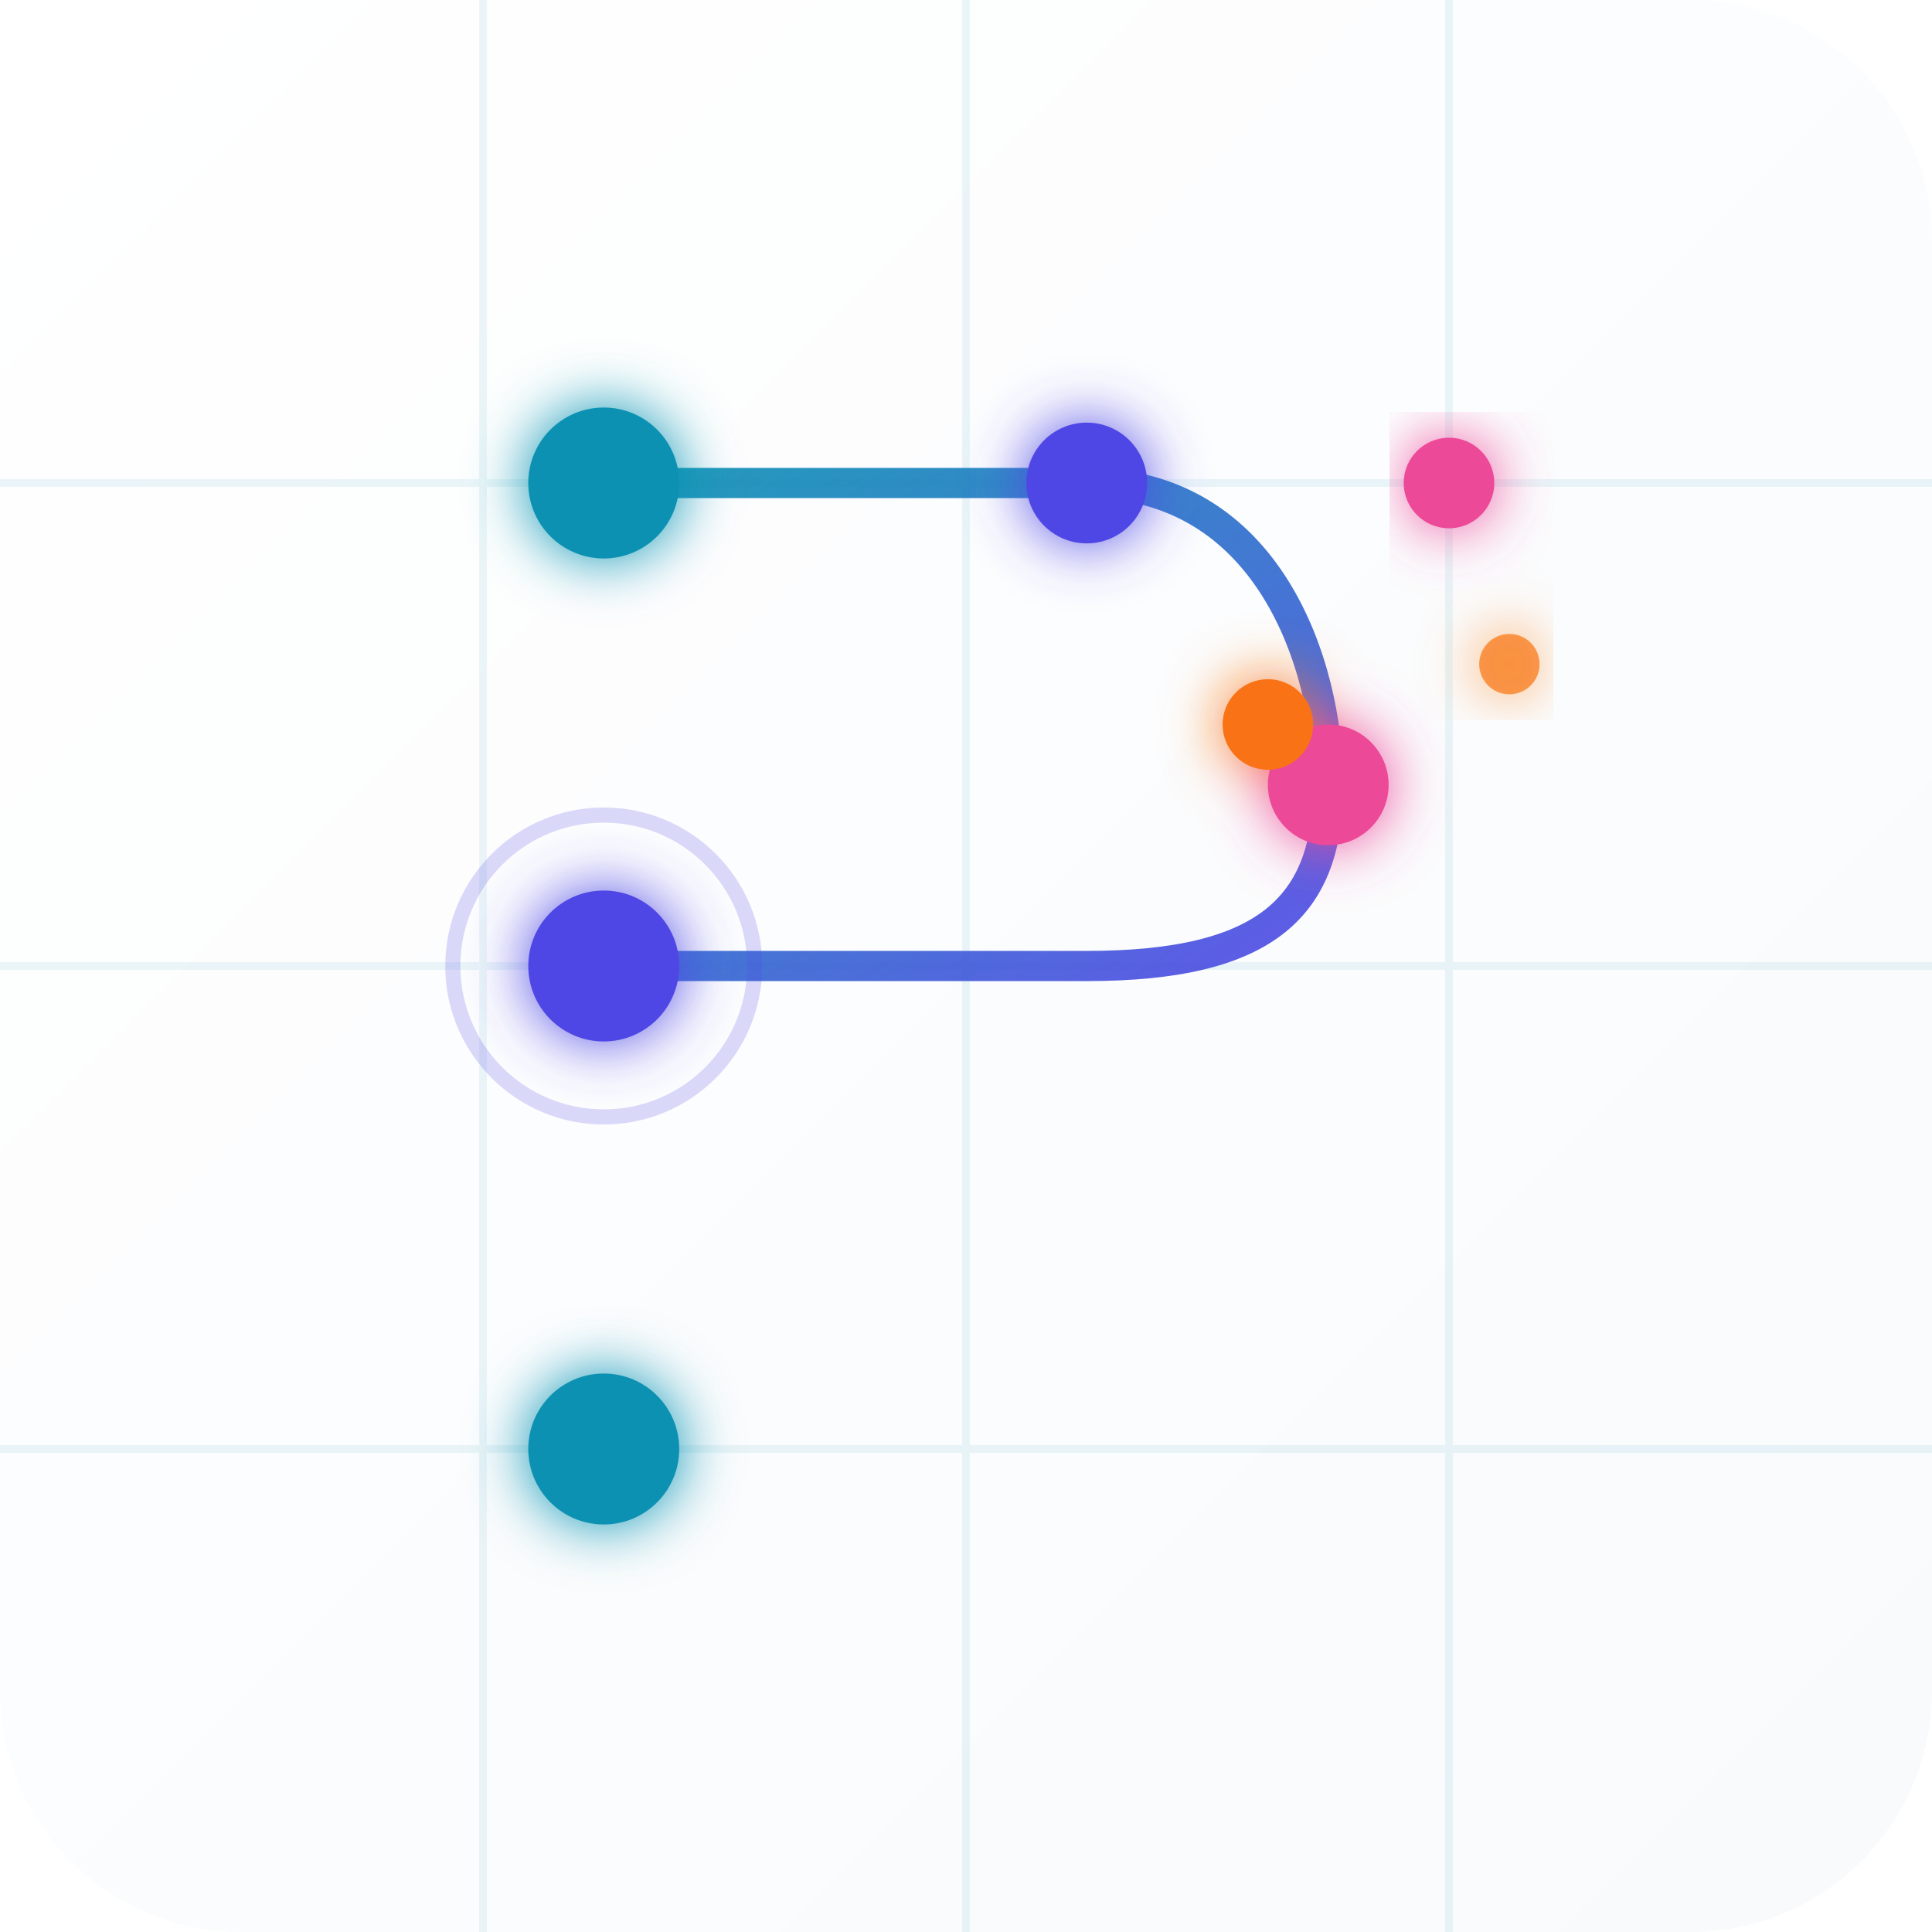
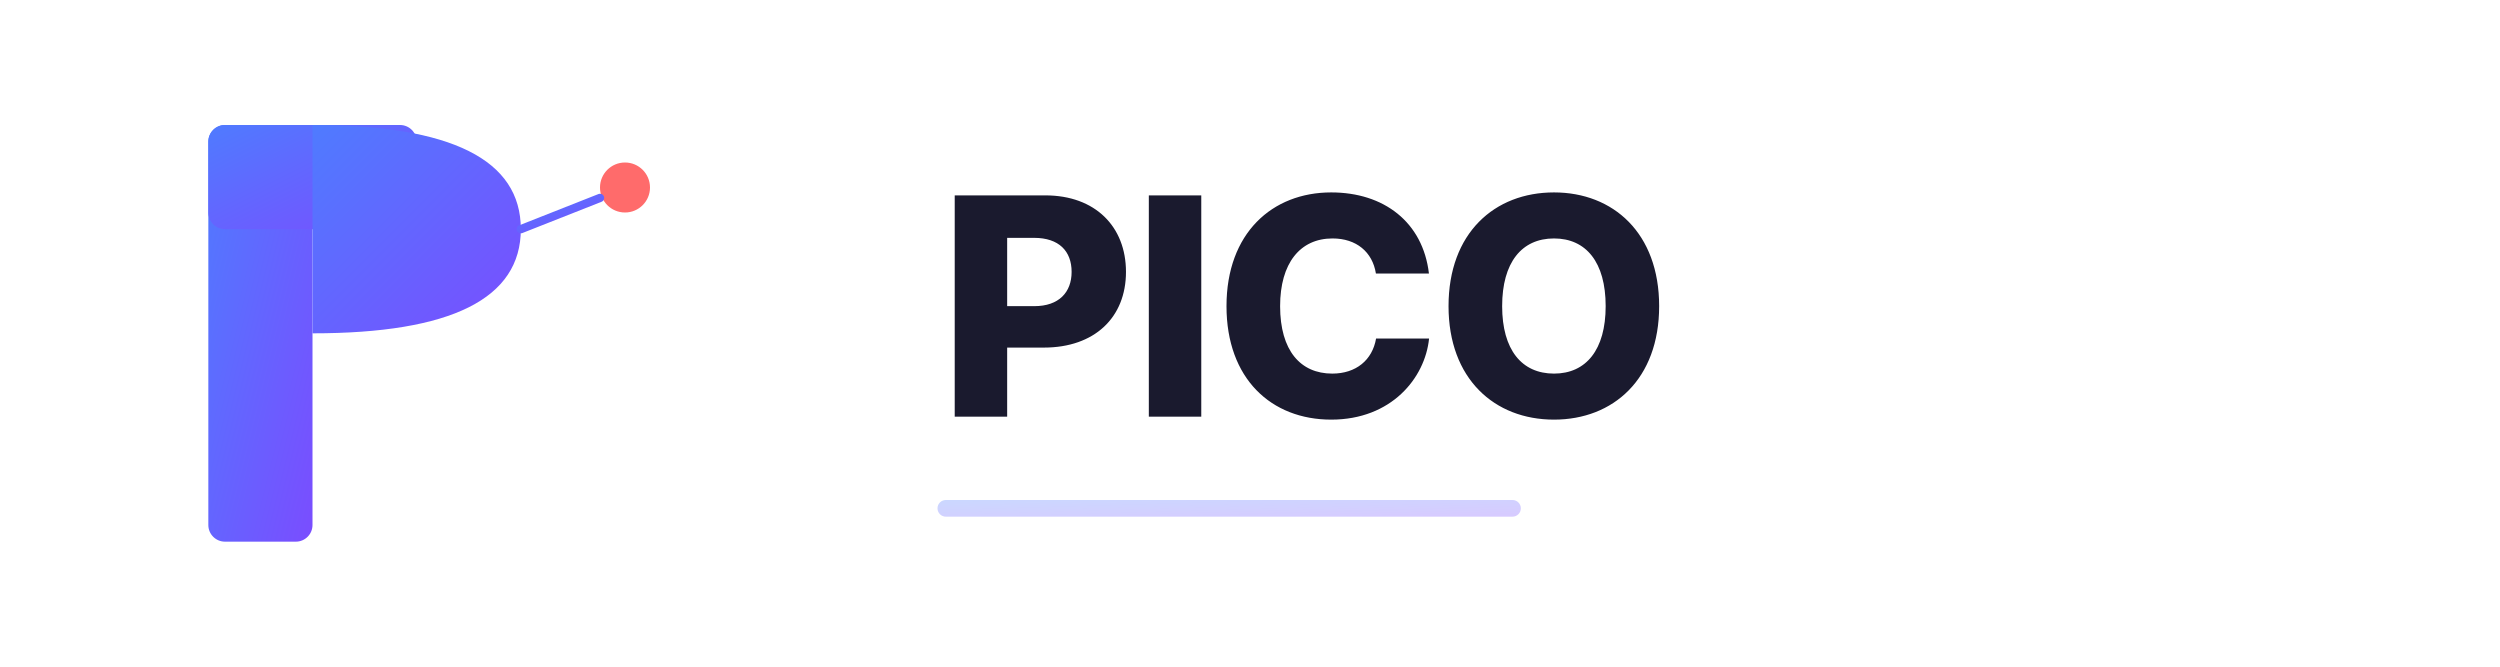
- <svg xmlns="http://www.w3.org/2000/svg" viewBox="0 0 128 128">
+ <svg xmlns="http://www.w3.org/2000/svg" width="1200" height="320" viewBox="0 0 1200 320">
  <defs>
-     <linearGradient id="bg" x1="0%" y1="0%" x2="100%" y2="100%">
-       <stop offset="0%" style="stop-color:#ffffff" />
-       <stop offset="100%" style="stop-color:#f8fafc" />
+     <linearGradient id="picoGradient" x1="0%" y1="0%" x2="100%" y2="100%">
+       <stop offset="0%" stop-color="#4F7BFF" />
+       <stop offset="100%" stop-color="#7A4DFF" />
    </linearGradient>
-     <linearGradient id="primary" x1="0%" y1="0%" x2="100%" y2="100%">
-       <stop offset="0%" style="stop-color:#0891b2" />
-       <stop offset="100%" style="stop-color:#4f46e5" />
-     </linearGradient>
-     <linearGradient id="accent" x1="0%" y1="0%" x2="100%" y2="100%">
-       <stop offset="0%" style="stop-color:#ec4899" />
-       <stop offset="100%" style="stop-color:#f97316" />
-     </linearGradient>
-     <filter id="glow">
-       <feGaussianBlur stdDeviation="2" result="blur" />
-       <feMerge>
-         <feMergeNode in="blur" />
-         <feMergeNode in="SourceGraphic" />
-       </feMerge>
-     </filter>
  </defs>
-   <rect width="128" height="128" rx="16" fill="url(#bg)" />
-   <g opacity="0.08" stroke="#0891b2" stroke-width="0.5">
-     <line x1="0" y1="32" x2="128" y2="32" />
-     <line x1="0" y1="64" x2="128" y2="64" />
-     <line x1="0" y1="96" x2="128" y2="96" />
-     <line x1="32" y1="0" x2="32" y2="128" />
-     <line x1="64" y1="0" x2="64" y2="128" />
-     <line x1="96" y1="0" x2="96" y2="128" />
+   <g transform="translate(100, 60)">
+     <rect x="0" y="0" width="50" height="200" rx="8" fill="url(#picoGradient)" />
+     <rect x="0" y="0" width="100" height="50" rx="8" fill="url(#picoGradient)" />
+     <path d="M50 0 L50 100 Q150 100 150 50 Q150 0 50 0 Z" rx="8" fill="url(#picoGradient)" />
+     <circle cx="200" cy="30" r="12" fill="#FF6B6B" />
+     <line x1="150" y1="50" x2="188" y2="35" stroke="url(#picoGradient)" stroke-width="4" stroke-linecap="round" />
  </g>
-   <g fill="none" stroke="url(#primary)" stroke-width="2" opacity="0.9">
-     <line x1="40" y1="32" x2="40" y2="96" />
-     <path d="M40 32 L72 32 C84 32 88 44 88 52 C88 60 84 64 72 64 L40 64" />
-     <line x1="72" y1="48" x2="84" y2="48" />
-     <line x1="84" y1="40" x2="84" y2="56" />
-   </g>
-   <g filter="url(#glow)">
-     <circle cx="40" cy="32" r="5" fill="#0891b2" />
-     <circle cx="40" cy="64" r="5" fill="#4f46e5" />
-     <circle cx="40" cy="96" r="5" fill="#0891b2" />
-     <circle cx="72" cy="32" r="4" fill="#4f46e5" />
-     <circle cx="88" cy="52" r="4" fill="#ec4899" />
-     <circle cx="84" cy="48" r="3" fill="#f97316" />
-   </g>
-   <g filter="url(#glow)">
-     <circle cx="96" cy="32" r="3" fill="#ec4899" />
-     <circle cx="100" cy="44" r="2" fill="#f97316" opacity="0.7" />
-   </g>
-   <circle cx="40" cy="64" r="10" fill="none" stroke="#4f46e5" stroke-width="1" opacity="0.2" />
+   <text x="450" y="200" font-family="Inter, Segoe UI, Helvetica, Arial, sans-serif" font-size="146" font-weight="800" letter-spacing="-2" fill="#1a1a2e">
+     PICO
+   </text>
+   <rect x="450" y="240" width="280" height="8" rx="4" fill="url(#picoGradient)" opacity="0.3" />
</svg>
